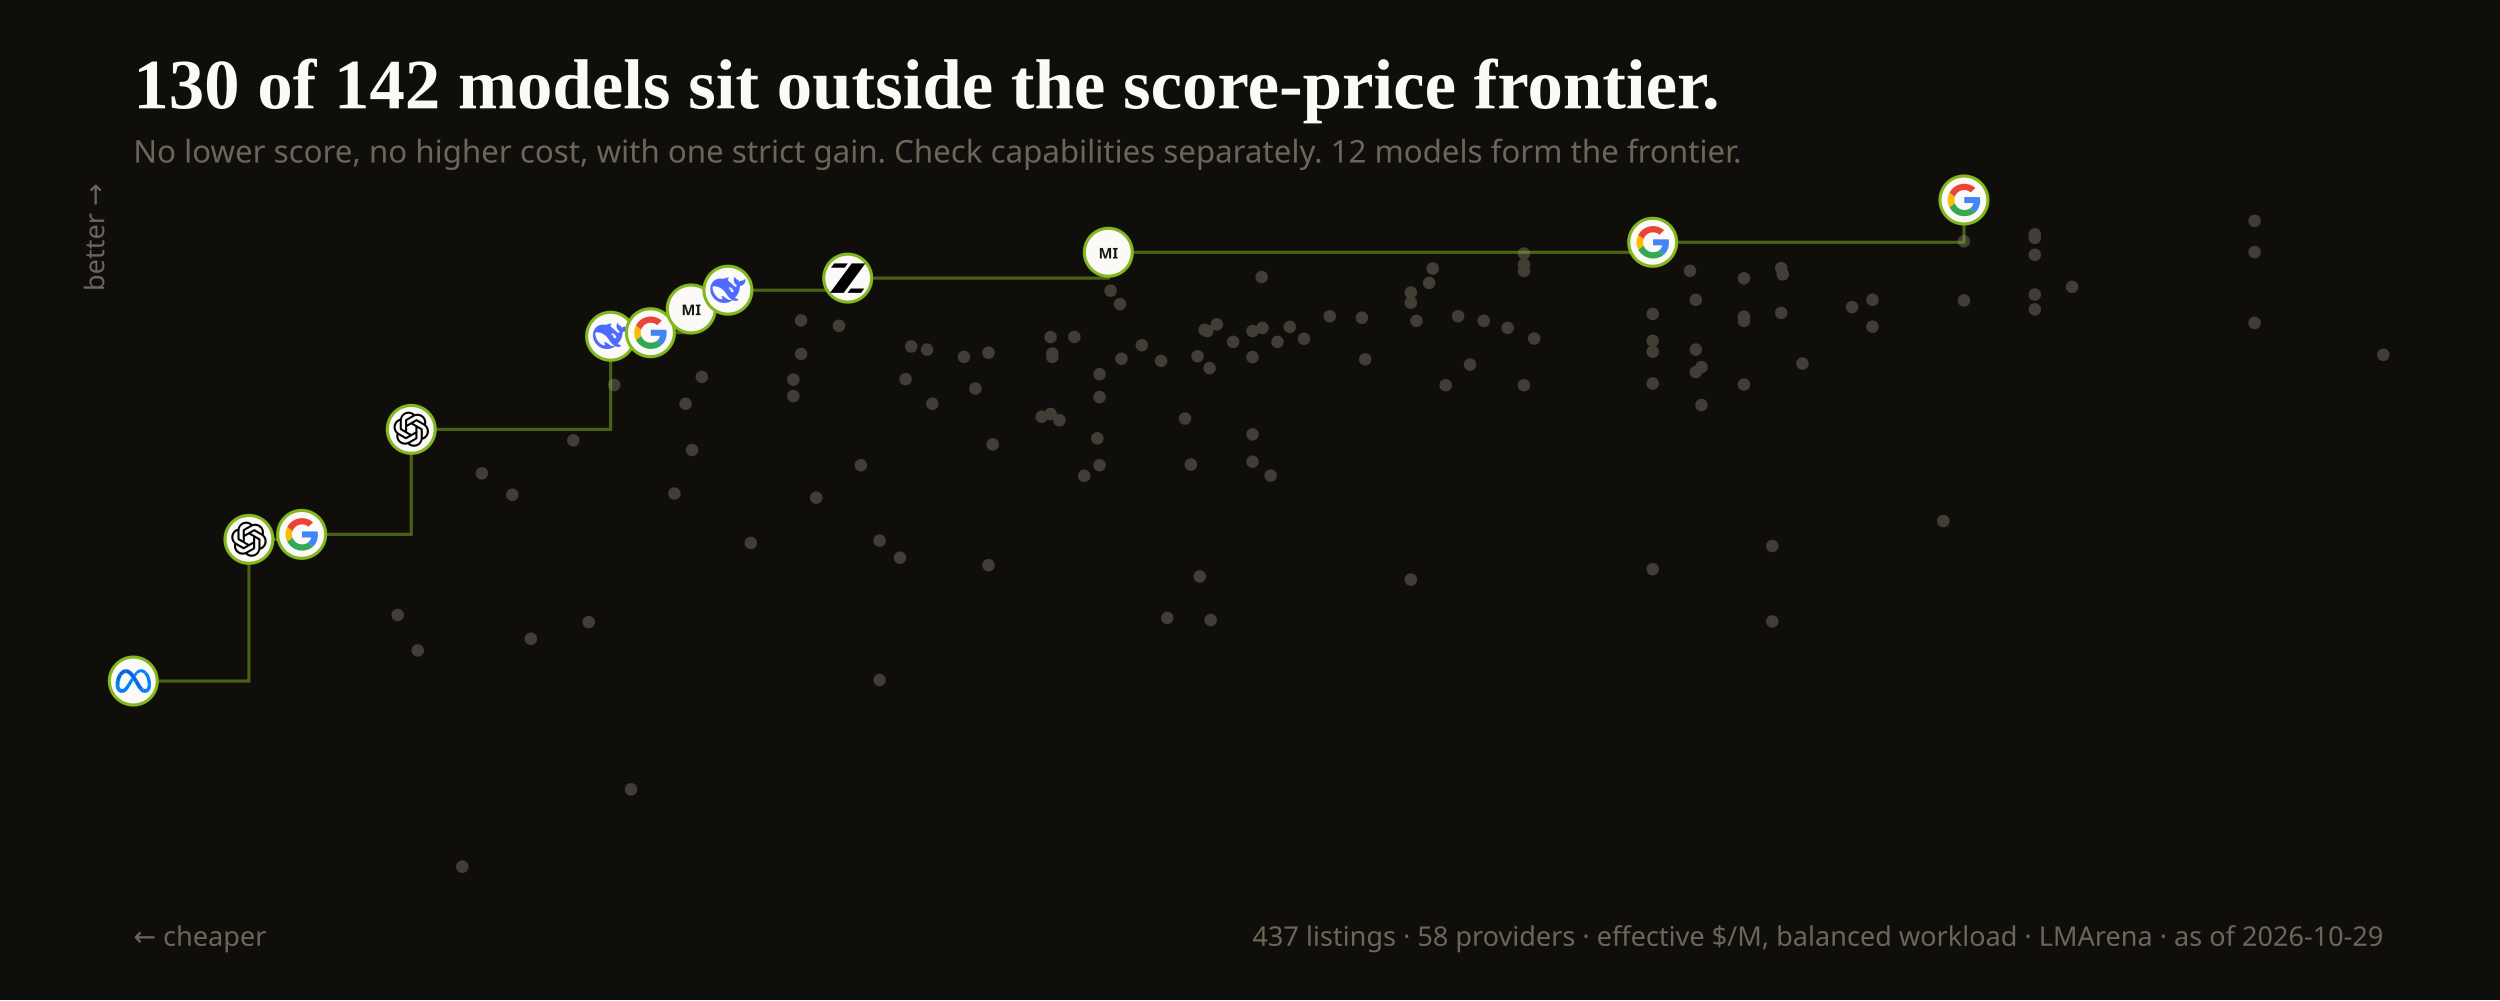
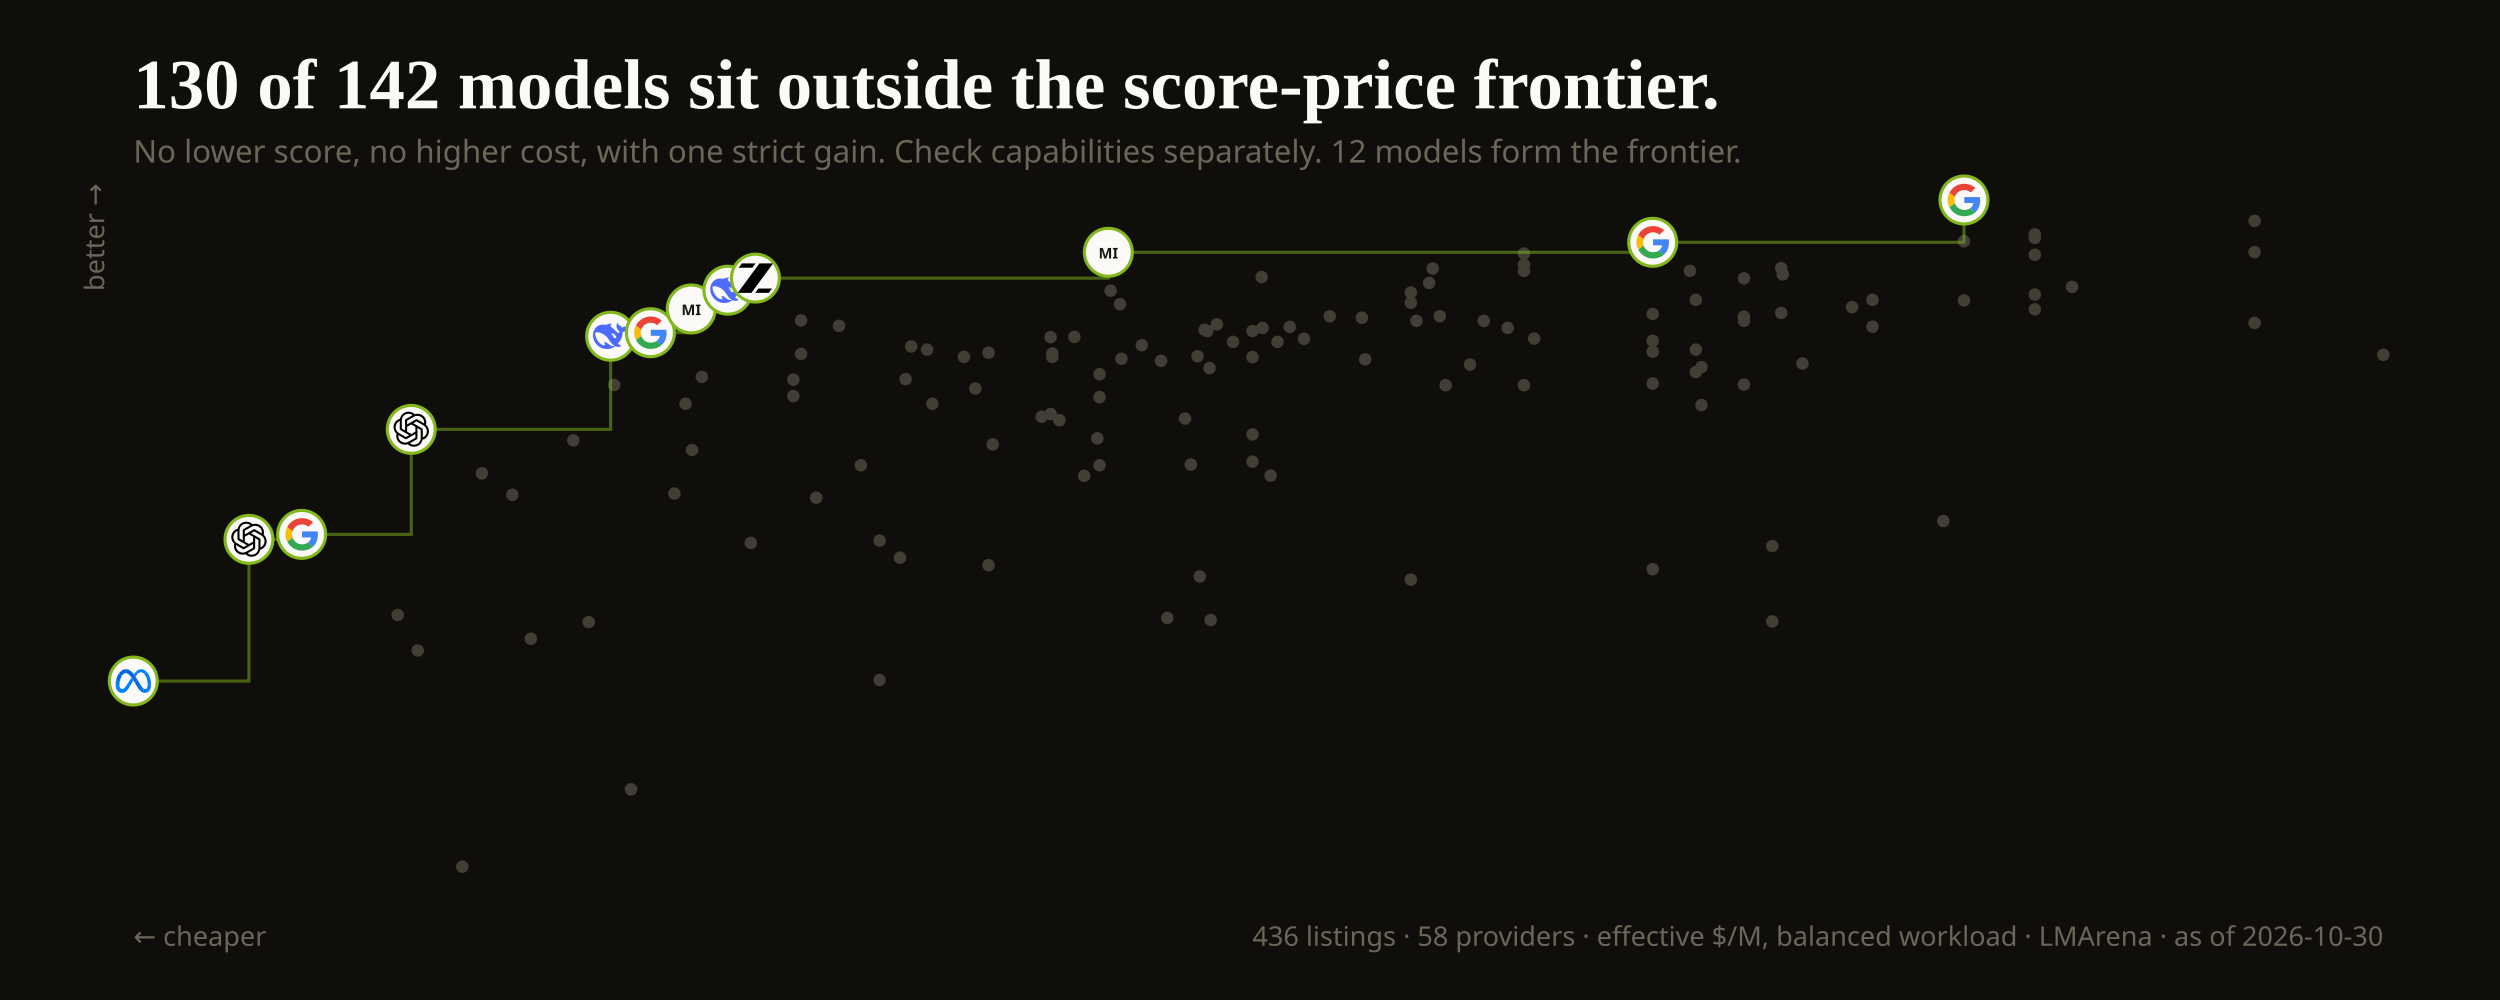
<svg xmlns="http://www.w3.org/2000/svg" viewBox="0 0 1200 480" width="1200" height="480" role="img" aria-label="130 of 142 rated, priced models are off the score-price frontier. 12 are on it. Capability requirements are separate.">
  <rect width="1200" height="480" fill="#0F0E0B" />
  <text x="64" y="52" fill="#FBFAF8" font-family="Georgia, 'Times New Roman', serif" font-size="34" font-weight="600">130 of 142 models sit outside the score-price frontier.</text>
  <text x="64" y="78" fill="#6C6659" font-family="system-ui, sans-serif" font-size="15">No lower score, no higher cost, with one strict gain. Check capabilities separately. 12 models form the frontier.</text>
-   <path d="M548.1 165.7m-3 0a3 3 0 1 0 6 0a3 3 0 1 0 -6 0M942.7 115.8m-3 0a3 3 0 1 0 6 0a3 3 0 1 0 -6 0M679.9 154.0m-3 0a3 3 0 1 0 6 0a3 3 0 1 0 -6 0M380.8 182.2m-3 0a3 3 0 1 0 6 0a3 3 0 1 0 -6 0M736.4 162.5m-3 0a3 3 0 1 0 6 0a3 3 0 1 0 -6 0M837.1 152.0m-3 0a3 3 0 1 0 6 0a3 3 0 1 0 -6 0M837.1 133.6m-3 0a3 3 0 1 0 6 0a3 3 0 1 0 -6 0M380.8 190.1m-3 0a3 3 0 1 0 6 0a3 3 0 1 0 -6 0M837.1 184.6m-3 0a3 3 0 1 0 6 0a3 3 0 1 0 -6 0M942.7 104.6m-3 0a3 3 0 1 0 6 0a3 3 0 1 0 -6 0M793.3 184.1m-3 0a3 3 0 1 0 6 0a3 3 0 1 0 -6 0M1082.2 155.0m-3 0a3 3 0 1 0 6 0a3 3 0 1 0 -6 0M731.5 121.7m-3 0a3 3 0 1 0 6 0a3 3 0 1 0 -6 0M1082.2 106.0m-3 0a3 3 0 1 0 6 0a3 3 0 1 0 -6 0M245.9 237.5m-3 0a3 3 0 1 0 6 0a3 3 0 1 0 -6 0M605.6 133.0m-3 0a3 3 0 1 0 6 0a3 3 0 1 0 -6 0M619.1 156.9m-3 0a3 3 0 1 0 6 0a3 3 0 1 0 -6 0M793.3 122.7m-3 0a3 3 0 1 0 6 0a3 3 0 1 0 -6 0M793.3 163.6m-3 0a3 3 0 1 0 6 0a3 3 0 1 0 -6 0M527.8 190.6m-3 0a3 3 0 1 0 6 0a3 3 0 1 0 -6 0M731.5 127.0m-3 0a3 3 0 1 0 6 0a3 3 0 1 0 -6 0M557.3 173.2m-3 0a3 3 0 1 0 6 0a3 3 0 1 0 -6 0M976.7 112.5m-3 0a3 3 0 1 0 6 0a3 3 0 1 0 -6 0M687.7 128.9m-3 0a3 3 0 1 0 6 0a3 3 0 1 0 -6 0M601.2 158.9m-3 0a3 3 0 1 0 6 0a3 3 0 1 0 -6 0M712.2 154.0m-3 0a3 3 0 1 0 6 0a3 3 0 1 0 -6 0M855.7 131.7m-3 0a3 3 0 1 0 6 0a3 3 0 1 0 -6 0M731.5 130.0m-3 0a3 3 0 1 0 6 0a3 3 0 1 0 -6 0M504.3 161.8m-3 0a3 3 0 1 0 6 0a3 3 0 1 0 -6 0M855.0 150.2m-3 0a3 3 0 1 0 6 0a3 3 0 1 0 -6 0M942.7 144.2m-3 0a3 3 0 1 0 6 0a3 3 0 1 0 -6 0M793.3 150.7m-3 0a3 3 0 1 0 6 0a3 3 0 1 0 -6 0M402.7 156.4m-3 0a3 3 0 1 0 6 0a3 3 0 1 0 -6 0M837.1 154.0m-3 0a3 3 0 1 0 6 0a3 3 0 1 0 -6 0M686.0 135.8m-3 0a3 3 0 1 0 6 0a3 3 0 1 0 -6 0M1082.2 121.0m-3 0a3 3 0 1 0 6 0a3 3 0 1 0 -6 0M537.6 146.0m-3 0a3 3 0 1 0 6 0a3 3 0 1 0 -6 0M515.7 161.7m-3 0a3 3 0 1 0 6 0a3 3 0 1 0 -6 0M976.7 141.4m-3 0a3 3 0 1 0 6 0a3 3 0 1 0 -6 0M811.2 130.0m-3 0a3 3 0 1 0 6 0a3 3 0 1 0 -6 0M693.9 184.9m-3 0a3 3 0 1 0 6 0a3 3 0 1 0 -6 0M793.3 168.8m-3 0a3 3 0 1 0 6 0a3 3 0 1 0 -6 0M994.6 137.7m-3 0a3 3 0 1 0 6 0a3 3 0 1 0 -6 0M699.9 151.8m-3 0a3 3 0 1 0 6 0a3 3 0 1 0 -6 0M434.7 182.0m-3 0a3 3 0 1 0 6 0a3 3 0 1 0 -6 0M533.1 139.5m-3 0a3 3 0 1 0 6 0a3 3 0 1 0 -6 0M591.9 164.1m-3 0a3 3 0 1 0 6 0a3 3 0 1 0 -6 0M677.2 145.3m-3 0a3 3 0 1 0 6 0a3 3 0 1 0 -6 0M976.7 122.3m-3 0a3 3 0 1 0 6 0a3 3 0 1 0 -6 0M677.2 140.4m-3 0a3 3 0 1 0 6 0a3 3 0 1 0 -6 0M384.5 153.8m-3 0a3 3 0 1 0 6 0a3 3 0 1 0 -6 0M578.2 158.3m-3 0a3 3 0 1 0 6 0a3 3 0 1 0 -6 0M723.7 157.4m-3 0a3 3 0 1 0 6 0a3 3 0 1 0 -6 0M527.8 179.6m-3 0a3 3 0 1 0 6 0a3 3 0 1 0 -6 0M508.5 201.7m-3 0a3 3 0 1 0 6 0a3 3 0 1 0 -6 0M705.6 175.0m-3 0a3 3 0 1 0 6 0a3 3 0 1 0 -6 0M889.0 147.4m-3 0a3 3 0 1 0 6 0a3 3 0 1 0 -6 0M476.5 213.3m-3 0a3 3 0 1 0 6 0a3 3 0 1 0 -6 0M538.3 172.2m-3 0a3 3 0 1 0 6 0a3 3 0 1 0 -6 0M468.2 186.5m-3 0a3 3 0 1 0 6 0a3 3 0 1 0 -6 0M580.6 176.7m-3 0a3 3 0 1 0 6 0a3 3 0 1 0 -6 0M574.8 171.0m-3 0a3 3 0 1 0 6 0a3 3 0 1 0 -6 0M294.8 184.8m-3 0a3 3 0 1 0 6 0a3 3 0 1 0 -6 0M855.0 128.7m-3 0a3 3 0 1 0 6 0a3 3 0 1 0 -6 0M898.8 143.9m-3 0a3 3 0 1 0 6 0a3 3 0 1 0 -6 0M606.0 157.4m-3 0a3 3 0 1 0 6 0a3 3 0 1 0 -6 0M526.7 210.4m-3 0a3 3 0 1 0 6 0a3 3 0 1 0 -6 0M638.3 151.8m-3 0a3 3 0 1 0 6 0a3 3 0 1 0 -6 0M976.7 114.2m-3 0a3 3 0 1 0 6 0a3 3 0 1 0 -6 0M336.9 180.9m-3 0a3 3 0 1 0 6 0a3 3 0 1 0 -6 0M653.7 152.5m-3 0a3 3 0 1 0 6 0a3 3 0 1 0 -6 0M332.2 216.0m-3 0a3 3 0 1 0 6 0a3 3 0 1 0 -6 0M579.5 158.9m-3 0a3 3 0 1 0 6 0a3 3 0 1 0 -6 0M865.2 174.5m-3 0a3 3 0 1 0 6 0a3 3 0 1 0 -6 0M504.3 198.7m-3 0a3 3 0 1 0 6 0a3 3 0 1 0 -6 0M601.2 208.5m-3 0a3 3 0 1 0 6 0a3 3 0 1 0 -6 0M437.4 166.3m-3 0a3 3 0 1 0 6 0a3 3 0 1 0 -6 0M976.7 148.5m-3 0a3 3 0 1 0 6 0a3 3 0 1 0 -6 0M814.0 167.8m-3 0a3 3 0 1 0 6 0a3 3 0 1 0 -6 0M527.8 223.3m-3 0a3 3 0 1 0 6 0a3 3 0 1 0 -6 0M731.5 184.9m-3 0a3 3 0 1 0 6 0a3 3 0 1 0 -6 0M584.1 155.7m-3 0a3 3 0 1 0 6 0a3 3 0 1 0 -6 0M898.8 156.8m-3 0a3 3 0 1 0 6 0a3 3 0 1 0 -6 0M445.0 167.8m-3 0a3 3 0 1 0 6 0a3 3 0 1 0 -6 0M474.5 169.3m-3 0a3 3 0 1 0 6 0a3 3 0 1 0 -6 0M505.1 171.3m-3 0a3 3 0 1 0 6 0a3 3 0 1 0 -6 0M462.7 171.3m-3 0a3 3 0 1 0 6 0a3 3 0 1 0 -6 0M505.1 169.7m-3 0a3 3 0 1 0 6 0a3 3 0 1 0 -6 0M609.9 228.3m-3 0a3 3 0 1 0 6 0a3 3 0 1 0 -6 0M814.0 178.6m-3 0a3 3 0 1 0 6 0a3 3 0 1 0 -6 0M568.8 200.9m-3 0a3 3 0 1 0 6 0a3 3 0 1 0 -6 0M323.7 236.9m-3 0a3 3 0 1 0 6 0a3 3 0 1 0 -6 0M1144.0 170.3m-3 0a3 3 0 1 0 6 0a3 3 0 1 0 -6 0M329.1 193.8m-3 0a3 3 0 1 0 6 0a3 3 0 1 0 -6 0M625.9 162.6m-3 0a3 3 0 1 0 6 0a3 3 0 1 0 -6 0M447.5 193.8m-3 0a3 3 0 1 0 6 0a3 3 0 1 0 -6 0M655.3 172.5m-3 0a3 3 0 1 0 6 0a3 3 0 1 0 -6 0M384.5 169.9m-3 0a3 3 0 1 0 6 0a3 3 0 1 0 -6 0M601.2 221.6m-3 0a3 3 0 1 0 6 0a3 3 0 1 0 -6 0M601.2 171.4m-3 0a3 3 0 1 0 6 0a3 3 0 1 0 -6 0M814.0 143.9m-3 0a3 3 0 1 0 6 0a3 3 0 1 0 -6 0M613.2 164.1m-3 0a3 3 0 1 0 6 0a3 3 0 1 0 -6 0M391.8 238.9m-3 0a3 3 0 1 0 6 0a3 3 0 1 0 -6 0M413.2 223.3m-3 0a3 3 0 1 0 6 0a3 3 0 1 0 -6 0M816.7 176.2m-3 0a3 3 0 1 0 6 0a3 3 0 1 0 -6 0M816.7 194.4m-3 0a3 3 0 1 0 6 0a3 3 0 1 0 -6 0M571.6 223.0m-3 0a3 3 0 1 0 6 0a3 3 0 1 0 -6 0M360.4 260.6m-3 0a3 3 0 1 0 6 0a3 3 0 1 0 -6 0M500.0 200.0m-3 0a3 3 0 1 0 6 0a3 3 0 1 0 -6 0M231.3 227.2m-3 0a3 3 0 1 0 6 0a3 3 0 1 0 -6 0M275.2 211.4m-3 0a3 3 0 1 0 6 0a3 3 0 1 0 -6 0M190.9 295.2m-3 0a3 3 0 1 0 6 0a3 3 0 1 0 -6 0M254.8 306.6m-3 0a3 3 0 1 0 6 0a3 3 0 1 0 -6 0M520.4 228.4m-3 0a3 3 0 1 0 6 0a3 3 0 1 0 -6 0M432.0 267.7m-3 0a3 3 0 1 0 6 0a3 3 0 1 0 -6 0M282.6 298.6m-3 0a3 3 0 1 0 6 0a3 3 0 1 0 -6 0M200.5 312.2m-3 0a3 3 0 1 0 6 0a3 3 0 1 0 -6 0M677.2 278.2m-3 0a3 3 0 1 0 6 0a3 3 0 1 0 -6 0M793.3 273.2m-3 0a3 3 0 1 0 6 0a3 3 0 1 0 -6 0M581.1 297.6m-3 0a3 3 0 1 0 6 0a3 3 0 1 0 -6 0M221.9 416.0m-3 0a3 3 0 1 0 6 0a3 3 0 1 0 -6 0M302.9 378.9m-3 0a3 3 0 1 0 6 0a3 3 0 1 0 -6 0M474.5 271.3m-3 0a3 3 0 1 0 6 0a3 3 0 1 0 -6 0M422.2 326.4m-3 0a3 3 0 1 0 6 0a3 3 0 1 0 -6 0M850.7 298.3m-3 0a3 3 0 1 0 6 0a3 3 0 1 0 -6 0M850.7 262.1m-3 0a3 3 0 1 0 6 0a3 3 0 1 0 -6 0M575.9 276.7m-3 0a3 3 0 1 0 6 0a3 3 0 1 0 -6 0M422.2 259.5m-3 0a3 3 0 1 0 6 0a3 3 0 1 0 -6 0M560.3 296.6m-3 0a3 3 0 1 0 6 0a3 3 0 1 0 -6 0M932.8 250.1m-3 0a3 3 0 1 0 6 0a3 3 0 1 0 -6 0" fill="#6C6659" fill-opacity="0.55" />
-   <path d="M64.0 326.9L119.5 326.9L119.5 258.9L144.8 258.9L144.8 256.5L197.4 256.5L197.4 206.1L293.1 206.1L293.1 161.4L312.2 161.4L312.2 159.7L331.8 159.7L331.8 148.3L349.4 148.3L349.4 139.3L406.9 139.3L406.9 133.5L532.0 133.5L532.0 121.1L793.3 121.1L793.3 116.3L942.7 116.3L942.7 96.0" fill="none" stroke="#83B81D" stroke-width="1.5" stroke-opacity="0.5" />
+   <path d="M548.1 165.7m-3 0a3 3 0 1 0 6 0a3 3 0 1 0 -6 0M942.7 115.8m-3 0a3 3 0 1 0 6 0a3 3 0 1 0 -6 0M679.9 154.0m-3 0a3 3 0 1 0 6 0a3 3 0 1 0 -6 0M380.8 182.2m-3 0a3 3 0 1 0 6 0a3 3 0 1 0 -6 0M736.4 162.5m-3 0a3 3 0 1 0 6 0a3 3 0 1 0 -6 0M837.1 152.0m-3 0a3 3 0 1 0 6 0a3 3 0 1 0 -6 0M837.1 133.6m-3 0a3 3 0 1 0 6 0a3 3 0 1 0 -6 0M380.8 190.1m-3 0a3 3 0 1 0 6 0a3 3 0 1 0 -6 0M837.1 184.6m-3 0a3 3 0 1 0 6 0a3 3 0 1 0 -6 0M942.7 104.6m-3 0a3 3 0 1 0 6 0a3 3 0 1 0 -6 0M793.3 184.1m-3 0a3 3 0 1 0 6 0a3 3 0 1 0 -6 0M1082.2 155.0m-3 0a3 3 0 1 0 6 0a3 3 0 1 0 -6 0M731.5 121.7m-3 0a3 3 0 1 0 6 0a3 3 0 1 0 -6 0M1082.2 106.0m-3 0a3 3 0 1 0 6 0a3 3 0 1 0 -6 0M245.9 237.5m-3 0a3 3 0 1 0 6 0a3 3 0 1 0 -6 0M605.6 133.0m-3 0a3 3 0 1 0 6 0a3 3 0 1 0 -6 0M619.1 156.9m-3 0a3 3 0 1 0 6 0a3 3 0 1 0 -6 0M793.3 122.7m-3 0a3 3 0 1 0 6 0a3 3 0 1 0 -6 0M793.3 163.6m-3 0a3 3 0 1 0 6 0a3 3 0 1 0 -6 0M527.8 190.6m-3 0a3 3 0 1 0 6 0a3 3 0 1 0 -6 0M731.5 127.0m-3 0a3 3 0 1 0 6 0a3 3 0 1 0 -6 0M557.3 173.2m-3 0a3 3 0 1 0 6 0a3 3 0 1 0 -6 0M976.7 112.5m-3 0a3 3 0 1 0 6 0a3 3 0 1 0 -6 0M687.7 128.9m-3 0a3 3 0 1 0 6 0a3 3 0 1 0 -6 0M601.2 158.9m-3 0a3 3 0 1 0 6 0a3 3 0 1 0 -6 0M712.2 154.0m-3 0a3 3 0 1 0 6 0a3 3 0 1 0 -6 0M855.7 131.7m-3 0a3 3 0 1 0 6 0a3 3 0 1 0 -6 0M731.5 130.0m-3 0a3 3 0 1 0 6 0a3 3 0 1 0 -6 0M504.3 161.8m-3 0a3 3 0 1 0 6 0a3 3 0 1 0 -6 0M855.0 150.2m-3 0a3 3 0 1 0 6 0a3 3 0 1 0 -6 0M942.7 144.2m-3 0a3 3 0 1 0 6 0a3 3 0 1 0 -6 0M793.3 150.7m-3 0a3 3 0 1 0 6 0a3 3 0 1 0 -6 0M402.7 156.4m-3 0a3 3 0 1 0 6 0a3 3 0 1 0 -6 0M837.1 154.0m-3 0a3 3 0 1 0 6 0a3 3 0 1 0 -6 0M686.0 135.8m-3 0a3 3 0 1 0 6 0a3 3 0 1 0 -6 0M1082.2 121.0m-3 0a3 3 0 1 0 6 0a3 3 0 1 0 -6 0M537.6 146.0m-3 0a3 3 0 1 0 6 0a3 3 0 1 0 -6 0M515.7 161.7m-3 0a3 3 0 1 0 6 0a3 3 0 1 0 -6 0M976.7 141.4m-3 0a3 3 0 1 0 6 0a3 3 0 1 0 -6 0M811.2 130.0m-3 0a3 3 0 1 0 6 0a3 3 0 1 0 -6 0M693.9 184.9m-3 0a3 3 0 1 0 6 0a3 3 0 1 0 -6 0M793.3 168.8m-3 0a3 3 0 1 0 6 0a3 3 0 1 0 -6 0M994.6 137.7m-3 0a3 3 0 1 0 6 0a3 3 0 1 0 -6 0M691.1 151.8m-3 0a3 3 0 1 0 6 0a3 3 0 1 0 -6 0M434.7 182.0m-3 0a3 3 0 1 0 6 0a3 3 0 1 0 -6 0M533.1 139.5m-3 0a3 3 0 1 0 6 0a3 3 0 1 0 -6 0M591.9 164.1m-3 0a3 3 0 1 0 6 0a3 3 0 1 0 -6 0M677.2 145.3m-3 0a3 3 0 1 0 6 0a3 3 0 1 0 -6 0M976.7 122.3m-3 0a3 3 0 1 0 6 0a3 3 0 1 0 -6 0M677.2 140.4m-3 0a3 3 0 1 0 6 0a3 3 0 1 0 -6 0M384.5 153.8m-3 0a3 3 0 1 0 6 0a3 3 0 1 0 -6 0M578.2 158.3m-3 0a3 3 0 1 0 6 0a3 3 0 1 0 -6 0M723.7 157.4m-3 0a3 3 0 1 0 6 0a3 3 0 1 0 -6 0M527.8 179.6m-3 0a3 3 0 1 0 6 0a3 3 0 1 0 -6 0M508.5 201.7m-3 0a3 3 0 1 0 6 0a3 3 0 1 0 -6 0M705.6 175.0m-3 0a3 3 0 1 0 6 0a3 3 0 1 0 -6 0M889.0 147.4m-3 0a3 3 0 1 0 6 0a3 3 0 1 0 -6 0M476.5 213.3m-3 0a3 3 0 1 0 6 0a3 3 0 1 0 -6 0M538.3 172.2m-3 0a3 3 0 1 0 6 0a3 3 0 1 0 -6 0M468.2 186.5m-3 0a3 3 0 1 0 6 0a3 3 0 1 0 -6 0M580.6 176.7m-3 0a3 3 0 1 0 6 0a3 3 0 1 0 -6 0M574.8 171.0m-3 0a3 3 0 1 0 6 0a3 3 0 1 0 -6 0M294.8 184.8m-3 0a3 3 0 1 0 6 0a3 3 0 1 0 -6 0M855.0 128.7m-3 0a3 3 0 1 0 6 0a3 3 0 1 0 -6 0M898.8 143.9m-3 0a3 3 0 1 0 6 0a3 3 0 1 0 -6 0M606.0 157.4m-3 0a3 3 0 1 0 6 0a3 3 0 1 0 -6 0M526.7 210.4m-3 0a3 3 0 1 0 6 0a3 3 0 1 0 -6 0M638.3 151.8m-3 0a3 3 0 1 0 6 0a3 3 0 1 0 -6 0M976.7 114.2m-3 0a3 3 0 1 0 6 0a3 3 0 1 0 -6 0M336.9 180.9m-3 0a3 3 0 1 0 6 0a3 3 0 1 0 -6 0M653.7 152.5m-3 0a3 3 0 1 0 6 0a3 3 0 1 0 -6 0M332.2 216.0m-3 0a3 3 0 1 0 6 0a3 3 0 1 0 -6 0M579.5 158.9m-3 0a3 3 0 1 0 6 0a3 3 0 1 0 -6 0M865.2 174.5m-3 0a3 3 0 1 0 6 0a3 3 0 1 0 -6 0M504.3 198.7m-3 0a3 3 0 1 0 6 0a3 3 0 1 0 -6 0M601.2 208.5m-3 0a3 3 0 1 0 6 0a3 3 0 1 0 -6 0M437.4 166.3m-3 0a3 3 0 1 0 6 0a3 3 0 1 0 -6 0M976.7 148.5m-3 0a3 3 0 1 0 6 0a3 3 0 1 0 -6 0M814.0 167.8m-3 0a3 3 0 1 0 6 0a3 3 0 1 0 -6 0M527.8 223.3m-3 0a3 3 0 1 0 6 0a3 3 0 1 0 -6 0M731.5 184.9m-3 0a3 3 0 1 0 6 0a3 3 0 1 0 -6 0M584.1 155.7m-3 0a3 3 0 1 0 6 0a3 3 0 1 0 -6 0M898.8 156.8m-3 0a3 3 0 1 0 6 0a3 3 0 1 0 -6 0M445.0 167.8m-3 0a3 3 0 1 0 6 0a3 3 0 1 0 -6 0M474.5 169.3m-3 0a3 3 0 1 0 6 0a3 3 0 1 0 -6 0M505.1 171.3m-3 0a3 3 0 1 0 6 0a3 3 0 1 0 -6 0M462.7 171.3m-3 0a3 3 0 1 0 6 0a3 3 0 1 0 -6 0M505.1 169.7m-3 0a3 3 0 1 0 6 0a3 3 0 1 0 -6 0M609.9 228.3m-3 0a3 3 0 1 0 6 0a3 3 0 1 0 -6 0M814.0 178.6m-3 0a3 3 0 1 0 6 0a3 3 0 1 0 -6 0M568.8 200.9m-3 0a3 3 0 1 0 6 0a3 3 0 1 0 -6 0M323.7 236.9m-3 0a3 3 0 1 0 6 0a3 3 0 1 0 -6 0M1144.0 170.3m-3 0a3 3 0 1 0 6 0a3 3 0 1 0 -6 0M329.1 193.8m-3 0a3 3 0 1 0 6 0a3 3 0 1 0 -6 0M625.9 162.6m-3 0a3 3 0 1 0 6 0a3 3 0 1 0 -6 0M447.5 193.8m-3 0a3 3 0 1 0 6 0a3 3 0 1 0 -6 0M655.3 172.5m-3 0a3 3 0 1 0 6 0a3 3 0 1 0 -6 0M384.5 169.9m-3 0a3 3 0 1 0 6 0a3 3 0 1 0 -6 0M601.2 221.6m-3 0a3 3 0 1 0 6 0a3 3 0 1 0 -6 0M601.2 171.4m-3 0a3 3 0 1 0 6 0a3 3 0 1 0 -6 0M814.0 143.9m-3 0a3 3 0 1 0 6 0a3 3 0 1 0 -6 0M613.2 164.1m-3 0a3 3 0 1 0 6 0a3 3 0 1 0 -6 0M391.8 238.9m-3 0a3 3 0 1 0 6 0a3 3 0 1 0 -6 0M413.2 223.3m-3 0a3 3 0 1 0 6 0a3 3 0 1 0 -6 0M816.7 176.2m-3 0a3 3 0 1 0 6 0a3 3 0 1 0 -6 0M816.7 194.4m-3 0a3 3 0 1 0 6 0a3 3 0 1 0 -6 0M571.6 223.0m-3 0a3 3 0 1 0 6 0a3 3 0 1 0 -6 0M360.4 260.6m-3 0a3 3 0 1 0 6 0a3 3 0 1 0 -6 0M500.0 200.0m-3 0a3 3 0 1 0 6 0a3 3 0 1 0 -6 0M231.3 227.2m-3 0a3 3 0 1 0 6 0a3 3 0 1 0 -6 0M275.2 211.4m-3 0a3 3 0 1 0 6 0a3 3 0 1 0 -6 0M190.9 295.2m-3 0a3 3 0 1 0 6 0a3 3 0 1 0 -6 0M254.8 306.6m-3 0a3 3 0 1 0 6 0a3 3 0 1 0 -6 0M520.4 228.4m-3 0a3 3 0 1 0 6 0a3 3 0 1 0 -6 0M432.0 267.7m-3 0a3 3 0 1 0 6 0a3 3 0 1 0 -6 0M282.6 298.6m-3 0a3 3 0 1 0 6 0a3 3 0 1 0 -6 0M200.5 312.2m-3 0a3 3 0 1 0 6 0a3 3 0 1 0 -6 0M677.2 278.2m-3 0a3 3 0 1 0 6 0a3 3 0 1 0 -6 0M793.3 273.2m-3 0a3 3 0 1 0 6 0a3 3 0 1 0 -6 0M581.1 297.6m-3 0a3 3 0 1 0 6 0a3 3 0 1 0 -6 0M221.9 416.0m-3 0a3 3 0 1 0 6 0a3 3 0 1 0 -6 0M302.9 378.9m-3 0a3 3 0 1 0 6 0a3 3 0 1 0 -6 0M474.5 271.3m-3 0a3 3 0 1 0 6 0a3 3 0 1 0 -6 0M422.2 326.4m-3 0a3 3 0 1 0 6 0a3 3 0 1 0 -6 0M850.7 298.3m-3 0a3 3 0 1 0 6 0a3 3 0 1 0 -6 0M850.7 262.1m-3 0a3 3 0 1 0 6 0a3 3 0 1 0 -6 0M575.9 276.7m-3 0a3 3 0 1 0 6 0a3 3 0 1 0 -6 0M422.2 259.5m-3 0a3 3 0 1 0 6 0a3 3 0 1 0 -6 0M560.3 296.6m-3 0a3 3 0 1 0 6 0a3 3 0 1 0 -6 0M932.8 250.1m-3 0a3 3 0 1 0 6 0a3 3 0 1 0 -6 0" fill="#6C6659" fill-opacity="0.55" />
+   <path d="M64.0 326.9L119.5 326.9L119.5 258.9L144.8 258.9L144.8 256.5L197.4 256.5L197.4 206.1L293.1 206.1L293.1 161.4L312.2 161.4L312.2 159.7L331.8 159.7L331.8 148.3L349.4 148.3L349.4 139.3L362.6 139.3L362.6 133.5L532.0 133.5L532.0 121.1L793.3 121.1L793.3 116.3L942.7 116.3L942.7 96.0" fill="none" stroke="#83B81D" stroke-width="1.5" stroke-opacity="0.5" />
  <circle cx="64.0" cy="326.9" r="11.5" fill="#FBFAF8" />
  <circle cx="64.0" cy="326.9" r="11.5" fill="none" stroke="#83B81D" stroke-width="1.5" />
  <svg x="55.5" y="318.4" width="17" height="17" viewBox="0 0 24 24">
    <path d="M6.897 4h-.024l-.031 2.615h.022c1.715 0 3.046 1.357 5.94 6.246l.175.297.012.02 1.62-2.438-.012-.019a48.763 48.763 0 00-1.098-1.716 28.01 28.01 0 00-1.175-1.629C10.413 4.932 8.812 4 6.896 4z" fill="url(#lobe-icons-meta-0-_R_0_)" />
    <path d="M6.873 4C4.95 4.01 3.247 5.258 2.02 7.17a4.352 4.352 0 00-.01.017l2.254 1.231.011-.017c.718-1.083 1.61-1.774 2.568-1.785h.021L6.896 4h-.023z" fill="url(#lobe-icons-meta-1-_R_0_)" />
    <path d="M2.019 7.17l-.011.017C1.2 8.447.598 9.995.274 11.664l-.005.022 2.534.6.004-.022c.27-1.467.786-2.828 1.456-3.845l.011-.017L2.02 7.17z" fill="url(#lobe-icons-meta-2-_R_0_)" />
    <path d="M2.807 12.264l-2.533-.6-.005.022c-.177.918-.267 1.851-.269 2.786v.023l2.598.233v-.023a12.591 12.591 0 01.21-2.44z" fill="url(#lobe-icons-meta-3-_R_0_)" />
    <path d="M2.677 15.537a5.462 5.462 0 01-.079-.813v-.022L0 14.468v.024a8.89 8.89 0 00.146 1.652l2.535-.585a4.106 4.106 0 01-.004-.022z" fill="url(#lobe-icons-meta-4-_R_0_)" />
    <path d="M3.27 16.89c-.284-.31-.484-.756-.589-1.328l-.004-.021-2.535.585.004.021c.192 1.01.568 1.85 1.106 2.487l.014.017 2.018-1.745a2.106 2.106 0 01-.015-.016z" fill="url(#lobe-icons-meta-5-_R_0_)" />
    <path d="M10.78 9.654c-1.528 2.35-2.454 3.825-2.454 3.825-2.035 3.2-2.739 3.917-3.871 3.917a1.545 1.545 0 01-1.186-.508l-2.017 1.744.014.017C2.01 19.518 3.058 20 4.356 20c1.963 0 3.374-.928 5.884-5.33l1.766-3.13a41.283 41.283 0 00-1.227-1.886z" fill="#0082FB" />
    <path d="M13.502 5.946l-.016.016c-.4.43-.786.908-1.16 1.416.378.483.768 1.024 1.175 1.63.48-.743.928-1.345 1.367-1.807l.016-.016-1.382-1.24z" fill="url(#lobe-icons-meta-6-_R_0_)" />
    <path d="M20.918 5.713C19.853 4.633 18.583 4 17.225 4c-1.432 0-2.637.787-3.723 1.944l-.016.016 1.382 1.24.016-.017c.715-.747 1.408-1.12 2.176-1.12.826 0 1.6.39 2.27 1.075l.015.016 1.589-1.425-.016-.016z" fill="#0082FB" />
    <path d="M23.998 14.125c-.06-3.467-1.27-6.566-3.064-8.396l-.016-.016-1.588 1.424.015.016c1.35 1.392 2.277 3.98 2.361 6.971v.023h2.292v-.022z" fill="url(#lobe-icons-meta-7-_R_0_)" />
    <path d="M23.998 14.15v-.023h-2.292v.022c.004.14.006.282.006.424 0 .815-.121 1.474-.368 1.95l-.011.022 1.708 1.782.013-.02c.62-.96.946-2.293.946-3.91 0-.083 0-.165-.002-.247z" fill="url(#lobe-icons-meta-8-_R_0_)" />
    <path d="M21.344 16.52l-.011.02c-.214.402-.519.67-.917.787l.778 2.462a3.493 3.493 0 00.438-.182 3.558 3.558 0 001.366-1.218l.044-.065.012-.02-1.71-1.784z" fill="url(#lobe-icons-meta-9-_R_0_)" />
    <path d="M19.92 17.393c-.262 0-.492-.039-.718-.14l-.798 2.522c.449.153.927.222 1.46.222.492 0 .943-.073 1.352-.215l-.78-2.462c-.167.05-.341.075-.517.073z" fill="url(#lobe-icons-meta-10-_R_0_)" />
    <path d="M18.323 16.534l-.014-.017-1.836 1.914.016.017c.637.682 1.246 1.105 1.937 1.337l.797-2.52c-.291-.125-.573-.353-.9-.731z" fill="url(#lobe-icons-meta-11-_R_0_)" />
    <path d="M18.309 16.515c-.55-.642-1.232-1.712-2.303-3.44l-1.396-2.336-.011-.02-1.62 2.438.012.02.989 1.668c.959 1.61 1.74 2.774 2.493 3.585l.016.016 1.834-1.914a2.353 2.353 0 01-.014-.017z" fill="url(#lobe-icons-meta-12-_R_0_)" />
    <defs>
      <linearGradient id="lobe-icons-meta-0-_R_0_" x1="75.897%" x2="26.312%" y1="89.199%" y2="12.194%">
        <stop offset=".06%" stop-color="#0867DF" />
        <stop offset="45.39%" stop-color="#0668E1" />
        <stop offset="85.91%" stop-color="#0064E0" />
      </linearGradient>
      <linearGradient id="lobe-icons-meta-1-_R_0_" x1="21.67%" x2="97.068%" y1="75.874%" y2="23.985%">
        <stop offset="13.23%" stop-color="#0064DF" />
        <stop offset="99.88%" stop-color="#0064E0" />
      </linearGradient>
      <linearGradient id="lobe-icons-meta-2-_R_0_" x1="38.263%" x2="60.895%" y1="89.127%" y2="16.131%">
        <stop offset="1.47%" stop-color="#0072EC" />
        <stop offset="68.81%" stop-color="#0064DF" />
      </linearGradient>
      <linearGradient id="lobe-icons-meta-3-_R_0_" x1="47.032%" x2="52.15%" y1="90.19%" y2="15.745%">
        <stop offset="7.31%" stop-color="#007CF6" />
        <stop offset="99.43%" stop-color="#0072EC" />
      </linearGradient>
      <linearGradient id="lobe-icons-meta-4-_R_0_" x1="52.155%" x2="47.591%" y1="58.301%" y2="37.004%">
        <stop offset="7.31%" stop-color="#007FF9" />
        <stop offset="100%" stop-color="#007CF6" />
      </linearGradient>
      <linearGradient id="lobe-icons-meta-5-_R_0_" x1="37.689%" x2="61.961%" y1="12.502%" y2="63.624%">
        <stop offset="7.31%" stop-color="#007FF9" />
        <stop offset="100%" stop-color="#0082FB" />
      </linearGradient>
      <linearGradient id="lobe-icons-meta-6-_R_0_" x1="34.808%" x2="62.313%" y1="68.859%" y2="23.174%">
        <stop offset="27.99%" stop-color="#007FF8" />
        <stop offset="91.41%" stop-color="#0082FB" />
      </linearGradient>
      <linearGradient id="lobe-icons-meta-7-_R_0_" x1="43.762%" x2="57.602%" y1="6.235%" y2="98.514%">
        <stop offset="0%" stop-color="#0082FB" />
        <stop offset="99.95%" stop-color="#0081FA" />
      </linearGradient>
      <linearGradient id="lobe-icons-meta-8-_R_0_" x1="60.055%" x2="39.88%" y1="4.661%" y2="69.077%">
        <stop offset="6.19%" stop-color="#0081FA" />
        <stop offset="100%" stop-color="#0080F9" />
      </linearGradient>
      <linearGradient id="lobe-icons-meta-9-_R_0_" x1="30.282%" x2="61.081%" y1="59.32%" y2="33.244%">
        <stop offset="0%" stop-color="#027AF3" />
        <stop offset="100%" stop-color="#0080F9" />
      </linearGradient>
      <linearGradient id="lobe-icons-meta-10-_R_0_" x1="20.433%" x2="82.112%" y1="50.001%" y2="50.001%">
        <stop offset="0%" stop-color="#0377EF" />
        <stop offset="99.94%" stop-color="#0279F1" />
      </linearGradient>
      <linearGradient id="lobe-icons-meta-11-_R_0_" x1="40.303%" x2="72.394%" y1="35.298%" y2="57.811%">
        <stop offset=".19%" stop-color="#0471E9" />
        <stop offset="100%" stop-color="#0377EF" />
      </linearGradient>
      <linearGradient id="lobe-icons-meta-12-_R_0_" x1="32.254%" x2="68.003%" y1="19.719%" y2="84.908%">
        <stop offset="27.65%" stop-color="#0867DF" />
        <stop offset="100%" stop-color="#0471E9" />
      </linearGradient>
    </defs>
  </svg>
  <circle cx="119.5" cy="258.9" r="11.5" fill="#FBFAF8" />
  <circle cx="119.5" cy="258.9" r="11.5" fill="none" stroke="#83B81D" stroke-width="1.5" />
  <svg x="111.0" y="250.4" width="17" height="17" viewBox="0 0 24 24">
    <path d="M9.205 8.658v-2.26c0-.19.072-.333.238-.428l4.543-2.616c.619-.357 1.356-.523 2.117-.523 2.854 0 4.662 2.212 4.662 4.566 0 .167 0 .357-.024.547l-4.71-2.759a.797.797 0 00-.856 0l-5.97 3.473zm10.609 8.8V12.06c0-.333-.143-.57-.429-.737l-5.97-3.473 1.95-1.118a.433.433 0 01.476 0l4.543 2.617c1.309.76 2.189 2.378 2.189 3.948 0 1.808-1.07 3.473-2.76 4.163zM7.802 12.703l-1.95-1.142c-.167-.095-.239-.238-.239-.428V5.899c0-2.545 1.95-4.472 4.591-4.472 1 0 1.927.333 2.712.928L8.23 5.067c-.285.166-.428.404-.428.737v6.898zM12 15.128l-2.795-1.57v-3.33L12 8.658l2.795 1.57v3.33L12 15.128zm1.796 7.23c-1 0-1.927-.332-2.712-.927l4.686-2.712c.285-.166.428-.404.428-.737v-6.898l1.974 1.142c.167.095.238.238.238.428v5.233c0 2.545-1.974 4.472-4.614 4.472zm-5.637-5.303l-4.544-2.617c-1.308-.761-2.188-2.378-2.188-3.948A4.482 4.482 0 014.21 6.327v5.423c0 .333.143.571.428.738l5.947 3.449-1.95 1.118a.432.432 0 01-.476 0zm-.262 3.9c-2.688 0-4.662-2.021-4.662-4.519 0-.19.024-.38.047-.57l4.686 2.71c.286.167.571.167.856 0l5.97-3.448v2.26c0 .19-.07.333-.237.428l-4.543 2.616c-.619.357-1.356.523-2.117.523zm5.899 2.83a5.947 5.947 0 005.827-4.756C22.287 18.339 24 15.84 24 13.296c0-1.665-.713-3.282-1.998-4.448.119-.5.19-.999.19-1.498 0-3.401-2.759-5.947-5.946-5.947-.642 0-1.26.095-1.88.31A5.962 5.962 0 0010.205 0a5.947 5.947 0 00-5.827 4.757C1.713 5.447 0 7.945 0 10.49c0 1.666.713 3.283 1.998 4.448-.119.5-.19 1-.19 1.499 0 3.401 2.759 5.946 5.946 5.946.642 0 1.26-.095 1.88-.309a5.96 5.96 0 004.162 1.713z" />
  </svg>
  <circle cx="144.8" cy="256.5" r="11.5" fill="#FBFAF8" />
  <circle cx="144.8" cy="256.5" r="11.5" fill="none" stroke="#83B81D" stroke-width="1.5" />
  <svg x="136.3" y="248.0" width="17" height="17" viewBox="0 0 24 24">
    <path d="M23 12.245c0-.905-.075-1.565-.236-2.25h-10.54v4.083h6.186c-.124 1.014-.797 2.542-2.294 3.569l-.021.136 3.332 2.53.23.022C21.779 18.417 23 15.593 23 12.245z" fill="#4285F4" />
    <path d="M12.225 23c3.03 0 5.574-.978 7.433-2.665l-3.542-2.688c-.948.648-2.22 1.1-3.891 1.1a6.745 6.745 0 01-6.386-4.572l-.132.011-3.465 2.628-.045.124C4.043 20.531 7.835 23 12.225 23z" fill="#34A853" />
    <path d="M5.84 14.175A6.65 6.65 0 015.463 12c0-.758.138-1.491.361-2.175l-.006-.147-3.508-2.67-.115.054A10.831 10.831 0 001 12c0 1.772.436 3.447 1.197 4.938l3.642-2.763z" fill="#FBBC05" />
    <path d="M12.225 5.253c2.108 0 3.529.892 4.34 1.638l3.167-3.031C17.787 2.088 15.255 1 12.225 1 7.834 1 4.043 3.469 2.197 7.062l3.63 2.763a6.77 6.77 0 016.398-4.572z" fill="#EB4335" />
  </svg>
  <circle cx="197.4" cy="206.1" r="11.5" fill="#FBFAF8" />
  <circle cx="197.4" cy="206.1" r="11.5" fill="none" stroke="#83B81D" stroke-width="1.5" />
  <svg x="188.9" y="197.6" width="17" height="17" viewBox="0 0 24 24">
    <path d="M9.205 8.658v-2.26c0-.19.072-.333.238-.428l4.543-2.616c.619-.357 1.356-.523 2.117-.523 2.854 0 4.662 2.212 4.662 4.566 0 .167 0 .357-.024.547l-4.71-2.759a.797.797 0 00-.856 0l-5.97 3.473zm10.609 8.8V12.06c0-.333-.143-.57-.429-.737l-5.97-3.473 1.95-1.118a.433.433 0 01.476 0l4.543 2.617c1.309.76 2.189 2.378 2.189 3.948 0 1.808-1.07 3.473-2.76 4.163zM7.802 12.703l-1.95-1.142c-.167-.095-.239-.238-.239-.428V5.899c0-2.545 1.95-4.472 4.591-4.472 1 0 1.927.333 2.712.928L8.23 5.067c-.285.166-.428.404-.428.737v6.898zM12 15.128l-2.795-1.57v-3.33L12 8.658l2.795 1.57v3.33L12 15.128zm1.796 7.23c-1 0-1.927-.332-2.712-.927l4.686-2.712c.285-.166.428-.404.428-.737v-6.898l1.974 1.142c.167.095.238.238.238.428v5.233c0 2.545-1.974 4.472-4.614 4.472zm-5.637-5.303l-4.544-2.617c-1.308-.761-2.188-2.378-2.188-3.948A4.482 4.482 0 014.21 6.327v5.423c0 .333.143.571.428.738l5.947 3.449-1.95 1.118a.432.432 0 01-.476 0zm-.262 3.9c-2.688 0-4.662-2.021-4.662-4.519 0-.19.024-.38.047-.57l4.686 2.71c.286.167.571.167.856 0l5.97-3.448v2.26c0 .19-.07.333-.237.428l-4.543 2.616c-.619.357-1.356.523-2.117.523zm5.899 2.83a5.947 5.947 0 005.827-4.756C22.287 18.339 24 15.84 24 13.296c0-1.665-.713-3.282-1.998-4.448.119-.5.19-.999.19-1.498 0-3.401-2.759-5.947-5.946-5.947-.642 0-1.26.095-1.88.31A5.962 5.962 0 0010.205 0a5.947 5.947 0 00-5.827 4.757C1.713 5.447 0 7.945 0 10.49c0 1.666.713 3.283 1.998 4.448-.119.5-.19 1-.19 1.499 0 3.401 2.759 5.946 5.946 5.946.642 0 1.26-.095 1.88-.309a5.96 5.96 0 004.162 1.713z" />
  </svg>
  <circle cx="293.1" cy="161.4" r="11.5" fill="#FBFAF8" />
  <circle cx="293.1" cy="161.4" r="11.5" fill="none" stroke="#83B81D" stroke-width="1.5" />
  <svg x="284.6" y="152.9" width="17" height="17" viewBox="0 0 24 24">
    <path d="M23.748 4.482c-.254-.124-.364.113-.512.234-.051.039-.094.09-.137.136-.372.397-.806.657-1.373.626-.829-.046-1.537.214-2.163.848-.133-.782-.575-1.248-1.247-1.548-.352-.156-.708-.311-.955-.65-.172-.241-.219-.51-.305-.774-.055-.16-.11-.323-.293-.35-.2-.031-.278.136-.356.276-.313.572-.434 1.202-.422 1.84.027 1.436.633 2.58 1.838 3.393.137.093.172.187.129.323-.082.28-.18.552-.266.833-.055.179-.137.217-.329.14a5.526 5.526 0 01-1.736-1.18c-.857-.828-1.631-1.742-2.597-2.458a11.365 11.365 0 00-.689-.471c-.985-.957.13-1.743.388-1.836.27-.098.093-.432-.779-.428-.872.004-1.67.295-2.687.684a3.055 3.055 0 01-.465.137 9.597 9.597 0 00-2.883-.102c-1.885.21-3.39 1.102-4.497 2.623C.082 8.606-.231 10.684.152 12.85c.403 2.284 1.569 4.175 3.36 5.653 1.858 1.533 3.997 2.284 6.438 2.14 1.482-.085 3.133-.284 4.994-1.86.47.234.962.327 1.78.397.63.059 1.236-.03 1.705-.128.735-.156.684-.837.419-.961-2.155-1.004-1.682-.595-2.113-.926 1.096-1.296 2.746-2.642 3.392-7.003.05-.347.007-.565 0-.845-.004-.17.035-.237.23-.256a4.173 4.173 0 001.545-.475c1.396-.763 1.96-2.015 2.093-3.517.02-.23-.004-.467-.247-.588zM11.581 18c-2.089-1.642-3.102-2.183-3.52-2.16-.392.024-.321.471-.235.763.09.288.207.486.371.739.114.167.192.416-.113.603-.673.416-1.842-.14-1.897-.167-1.361-.802-2.5-1.86-3.301-3.307-.774-1.393-1.224-2.887-1.298-4.482-.02-.386.093-.522.477-.592a4.696 4.696 0 011.529-.039c2.132.312 3.946 1.265 5.468 2.774.868.86 1.525 1.887 2.202 2.891.72 1.066 1.494 2.082 2.48 2.914.348.292.625.514.891.677-.802.09-2.14.11-3.054-.614zm1-6.44a.306.306 0 01.415-.287.302.302 0 01.2.288.306.306 0 01-.31.307.303.303 0 01-.304-.308zm3.11 1.596c-.2.081-.399.151-.59.16a1.245 1.245 0 01-.798-.254c-.274-.23-.47-.358-.552-.758a1.73 1.73 0 01.016-.588c.07-.327-.008-.537-.239-.727-.187-.156-.426-.199-.688-.199a.559.559 0 01-.254-.078c-.11-.054-.2-.19-.114-.358.028-.054.16-.186.192-.21.356-.202.767-.136 1.146.016.352.144.618.408 1.001.782.391.451.462.576.685.914.176.265.336.537.445.848.067.195-.019.354-.25.452z" fill="#4D6BFE" />
  </svg>
  <circle cx="312.2" cy="159.7" r="11.5" fill="#FBFAF8" />
  <circle cx="312.2" cy="159.7" r="11.5" fill="none" stroke="#83B81D" stroke-width="1.5" />
  <svg x="303.7" y="151.2" width="17" height="17" viewBox="0 0 24 24">
    <path d="M23 12.245c0-.905-.075-1.565-.236-2.25h-10.54v4.083h6.186c-.124 1.014-.797 2.542-2.294 3.569l-.021.136 3.332 2.53.23.022C21.779 18.417 23 15.593 23 12.245z" fill="#4285F4" />
    <path d="M12.225 23c3.03 0 5.574-.978 7.433-2.665l-3.542-2.688c-.948.648-2.22 1.1-3.891 1.1a6.745 6.745 0 01-6.386-4.572l-.132.011-3.465 2.628-.045.124C4.043 20.531 7.835 23 12.225 23z" fill="#34A853" />
    <path d="M5.84 14.175A6.65 6.65 0 015.463 12c0-.758.138-1.491.361-2.175l-.006-.147-3.508-2.67-.115.054A10.831 10.831 0 001 12c0 1.772.436 3.447 1.197 4.938l3.642-2.763z" fill="#FBBC05" />
    <path d="M12.225 5.253c2.108 0 3.529.892 4.34 1.638l3.167-3.031C17.787 2.088 15.255 1 12.225 1 7.834 1 4.043 3.469 2.197 7.062l3.63 2.763a6.77 6.77 0 016.398-4.572z" fill="#EB4335" />
  </svg>
  <circle cx="331.8" cy="148.3" r="11.5" fill="#FBFAF8" />
  <circle cx="331.8" cy="148.3" r="11.5" fill="none" stroke="#83B81D" stroke-width="1.5" />
  <svg x="323.3" y="139.8" width="17" height="17" viewBox="0 0 24 24">
    <text x="12" y="16.2" text-anchor="middle" font-family="ui-sans-serif, system-ui, sans-serif" font-size="10" font-weight="650" fill="#191814">MI</text>
  </svg>
  <circle cx="349.4" cy="139.3" r="11.5" fill="#FBFAF8" />
  <circle cx="349.4" cy="139.3" r="11.5" fill="none" stroke="#83B81D" stroke-width="1.5" />
  <svg x="340.9" y="130.8" width="17" height="17" viewBox="0 0 24 24">
    <path d="M23.748 4.482c-.254-.124-.364.113-.512.234-.051.039-.094.09-.137.136-.372.397-.806.657-1.373.626-.829-.046-1.537.214-2.163.848-.133-.782-.575-1.248-1.247-1.548-.352-.156-.708-.311-.955-.65-.172-.241-.219-.51-.305-.774-.055-.16-.11-.323-.293-.35-.2-.031-.278.136-.356.276-.313.572-.434 1.202-.422 1.84.027 1.436.633 2.58 1.838 3.393.137.093.172.187.129.323-.082.28-.18.552-.266.833-.055.179-.137.217-.329.14a5.526 5.526 0 01-1.736-1.18c-.857-.828-1.631-1.742-2.597-2.458a11.365 11.365 0 00-.689-.471c-.985-.957.13-1.743.388-1.836.27-.098.093-.432-.779-.428-.872.004-1.67.295-2.687.684a3.055 3.055 0 01-.465.137 9.597 9.597 0 00-2.883-.102c-1.885.21-3.39 1.102-4.497 2.623C.082 8.606-.231 10.684.152 12.85c.403 2.284 1.569 4.175 3.36 5.653 1.858 1.533 3.997 2.284 6.438 2.14 1.482-.085 3.133-.284 4.994-1.86.47.234.962.327 1.78.397.63.059 1.236-.03 1.705-.128.735-.156.684-.837.419-.961-2.155-1.004-1.682-.595-2.113-.926 1.096-1.296 2.746-2.642 3.392-7.003.05-.347.007-.565 0-.845-.004-.17.035-.237.23-.256a4.173 4.173 0 001.545-.475c1.396-.763 1.96-2.015 2.093-3.517.02-.23-.004-.467-.247-.588zM11.581 18c-2.089-1.642-3.102-2.183-3.52-2.16-.392.024-.321.471-.235.763.09.288.207.486.371.739.114.167.192.416-.113.603-.673.416-1.842-.14-1.897-.167-1.361-.802-2.5-1.86-3.301-3.307-.774-1.393-1.224-2.887-1.298-4.482-.02-.386.093-.522.477-.592a4.696 4.696 0 011.529-.039c2.132.312 3.946 1.265 5.468 2.774.868.86 1.525 1.887 2.202 2.891.72 1.066 1.494 2.082 2.48 2.914.348.292.625.514.891.677-.802.09-2.14.11-3.054-.614zm1-6.44a.306.306 0 01.415-.287.302.302 0 01.2.288.306.306 0 01-.31.307.303.303 0 01-.304-.308zm3.11 1.596c-.2.081-.399.151-.59.16a1.245 1.245 0 01-.798-.254c-.274-.23-.47-.358-.552-.758a1.73 1.73 0 01.016-.588c.07-.327-.008-.537-.239-.727-.187-.156-.426-.199-.688-.199a.559.559 0 01-.254-.078c-.11-.054-.2-.19-.114-.358.028-.054.16-.186.192-.21.356-.202.767-.136 1.146.016.352.144.618.408 1.001.782.391.451.462.576.685.914.176.265.336.537.445.848.067.195-.019.354-.25.452z" fill="#4D6BFE" />
  </svg>
-   <circle cx="406.9" cy="133.5" r="11.5" fill="#FBFAF8" />
-   <circle cx="406.9" cy="133.5" r="11.5" fill="none" stroke="#83B81D" stroke-width="1.5" />
-   <svg x="398.4" y="125.0" width="17" height="17" viewBox="0 0 24 24">
+   <circle cx="362.6" cy="133.5" r="11.5" fill="#FBFAF8" />
+   <circle cx="362.6" cy="133.5" r="11.5" fill="none" stroke="#83B81D" stroke-width="1.5" />
+   <svg x="354.1" y="125.0" width="17" height="17" viewBox="0 0 24 24">
    <path d="M12.105 2L9.927 4.953H.653L2.83 2h9.276zM23.254 19.048L21.078 22h-9.242l2.174-2.952h9.244zM24 2L9.264 22H0L14.736 2H24z" />
  </svg>
  <circle cx="532.0" cy="121.1" r="11.5" fill="#FBFAF8" />
  <circle cx="532.0" cy="121.1" r="11.5" fill="none" stroke="#83B81D" stroke-width="1.5" />
  <svg x="523.5" y="112.6" width="17" height="17" viewBox="0 0 24 24">
    <text x="12" y="16.2" text-anchor="middle" font-family="ui-sans-serif, system-ui, sans-serif" font-size="10" font-weight="650" fill="#191814">MI</text>
  </svg>
  <circle cx="793.3" cy="116.3" r="11.5" fill="#FBFAF8" />
  <circle cx="793.3" cy="116.3" r="11.5" fill="none" stroke="#83B81D" stroke-width="1.5" />
  <svg x="784.8" y="107.8" width="17" height="17" viewBox="0 0 24 24">
    <path d="M23 12.245c0-.905-.075-1.565-.236-2.25h-10.54v4.083h6.186c-.124 1.014-.797 2.542-2.294 3.569l-.021.136 3.332 2.53.23.022C21.779 18.417 23 15.593 23 12.245z" fill="#4285F4" />
    <path d="M12.225 23c3.03 0 5.574-.978 7.433-2.665l-3.542-2.688c-.948.648-2.22 1.1-3.891 1.1a6.745 6.745 0 01-6.386-4.572l-.132.011-3.465 2.628-.045.124C4.043 20.531 7.835 23 12.225 23z" fill="#34A853" />
    <path d="M5.84 14.175A6.65 6.65 0 015.463 12c0-.758.138-1.491.361-2.175l-.006-.147-3.508-2.67-.115.054A10.831 10.831 0 001 12c0 1.772.436 3.447 1.197 4.938l3.642-2.763z" fill="#FBBC05" />
    <path d="M12.225 5.253c2.108 0 3.529.892 4.34 1.638l3.167-3.031C17.787 2.088 15.255 1 12.225 1 7.834 1 4.043 3.469 2.197 7.062l3.63 2.763a6.77 6.77 0 016.398-4.572z" fill="#EB4335" />
  </svg>
  <circle cx="942.7" cy="96.0" r="11.5" fill="#FBFAF8" />
  <circle cx="942.7" cy="96.0" r="11.5" fill="none" stroke="#83B81D" stroke-width="1.5" />
  <svg x="934.2" y="87.5" width="17" height="17" viewBox="0 0 24 24">
    <path d="M23 12.245c0-.905-.075-1.565-.236-2.25h-10.54v4.083h6.186c-.124 1.014-.797 2.542-2.294 3.569l-.021.136 3.332 2.53.23.022C21.779 18.417 23 15.593 23 12.245z" fill="#4285F4" />
    <path d="M12.225 23c3.03 0 5.574-.978 7.433-2.665l-3.542-2.688c-.948.648-2.22 1.1-3.891 1.1a6.745 6.745 0 01-6.386-4.572l-.132.011-3.465 2.628-.045.124C4.043 20.531 7.835 23 12.225 23z" fill="#34A853" />
    <path d="M5.84 14.175A6.65 6.65 0 015.463 12c0-.758.138-1.491.361-2.175l-.006-.147-3.508-2.67-.115.054A10.831 10.831 0 001 12c0 1.772.436 3.447 1.197 4.938l3.642-2.763z" fill="#FBBC05" />
    <path d="M12.225 5.253c2.108 0 3.529.892 4.34 1.638l3.167-3.031C17.787 2.088 15.255 1 12.225 1 7.834 1 4.043 3.469 2.197 7.062l3.63 2.763a6.77 6.77 0 016.398-4.572z" fill="#EB4335" />
  </svg>
  <text x="64" y="454" fill="#6C6659" font-family="system-ui, sans-serif" font-size="13">← cheaper</text>
-   <text x="1144" y="454" fill="#6C6659" font-family="system-ui, sans-serif" font-size="13" text-anchor="end">437 listings · 58 providers · effective $/M, balanced workload · LMArena · as of 2026-10-29</text>
+   <text x="1144" y="454" fill="#6C6659" font-family="system-ui, sans-serif" font-size="13" text-anchor="end">436 listings · 58 providers · effective $/M, balanced workload · LMArena · as of 2026-10-30</text>
  <text x="50" y="88" fill="#6C6659" font-family="system-ui, sans-serif" font-size="13" transform="rotate(-90 50 88)" text-anchor="end">better →</text>
</svg>
